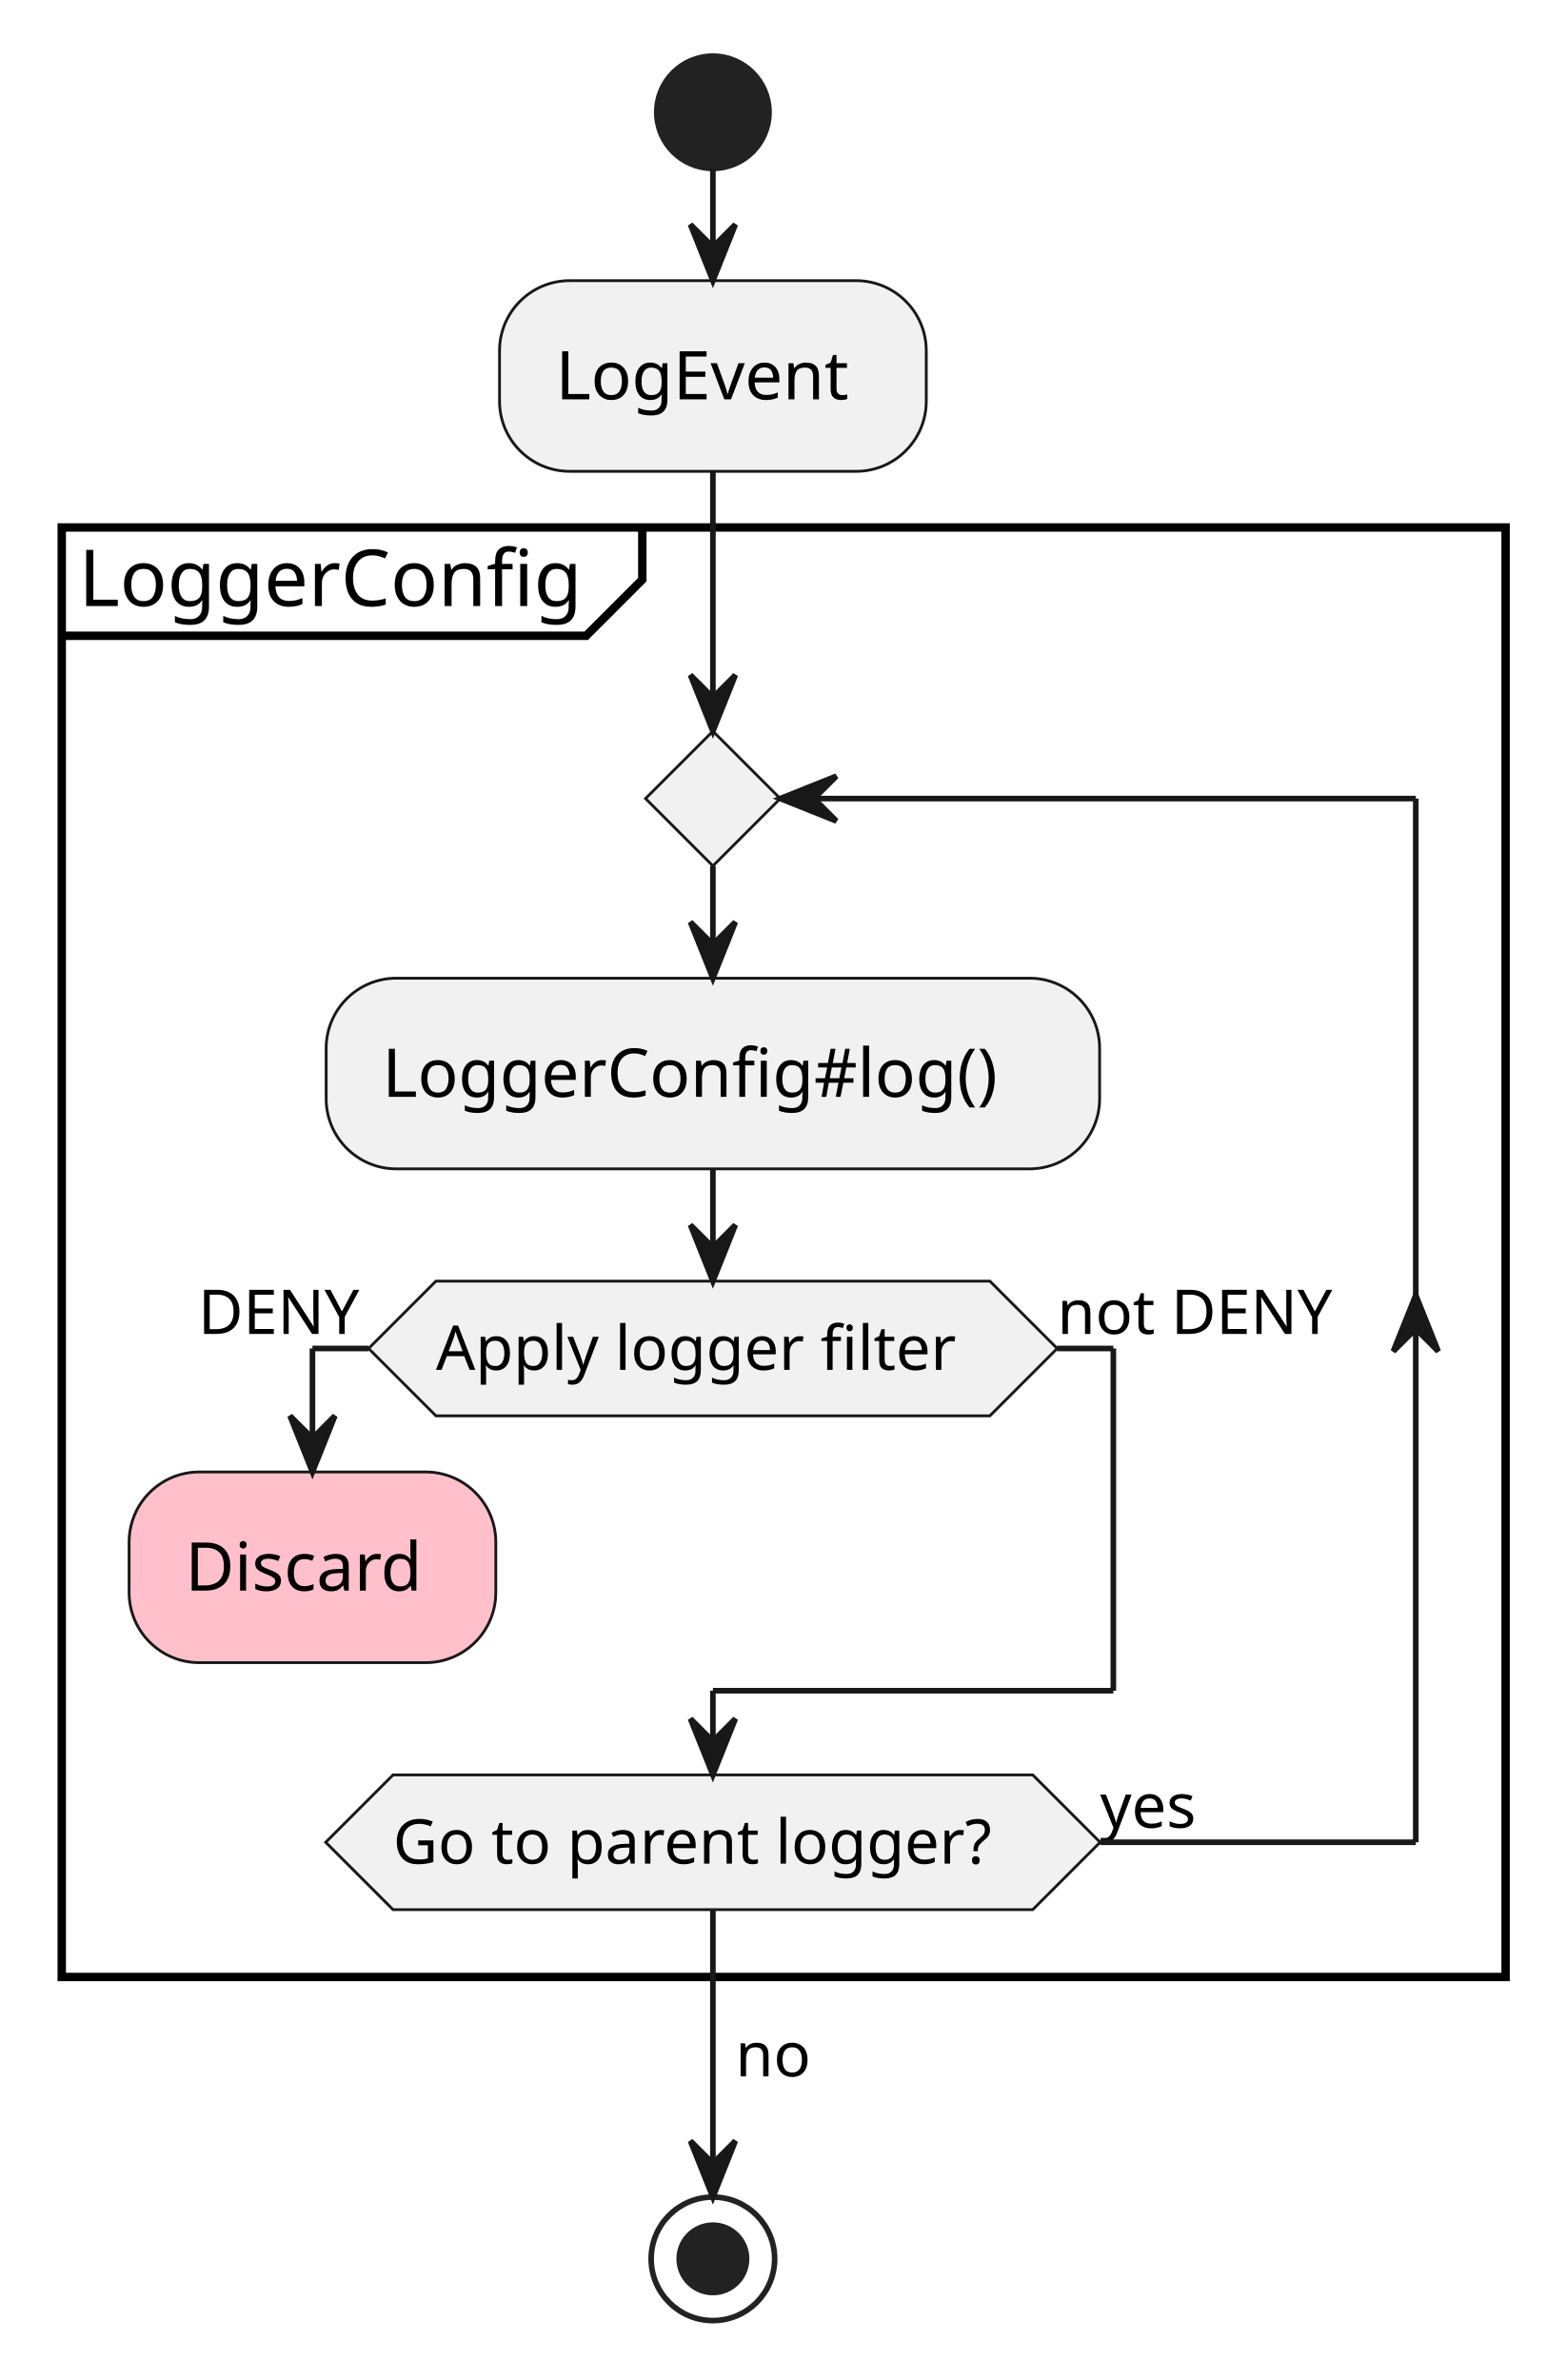
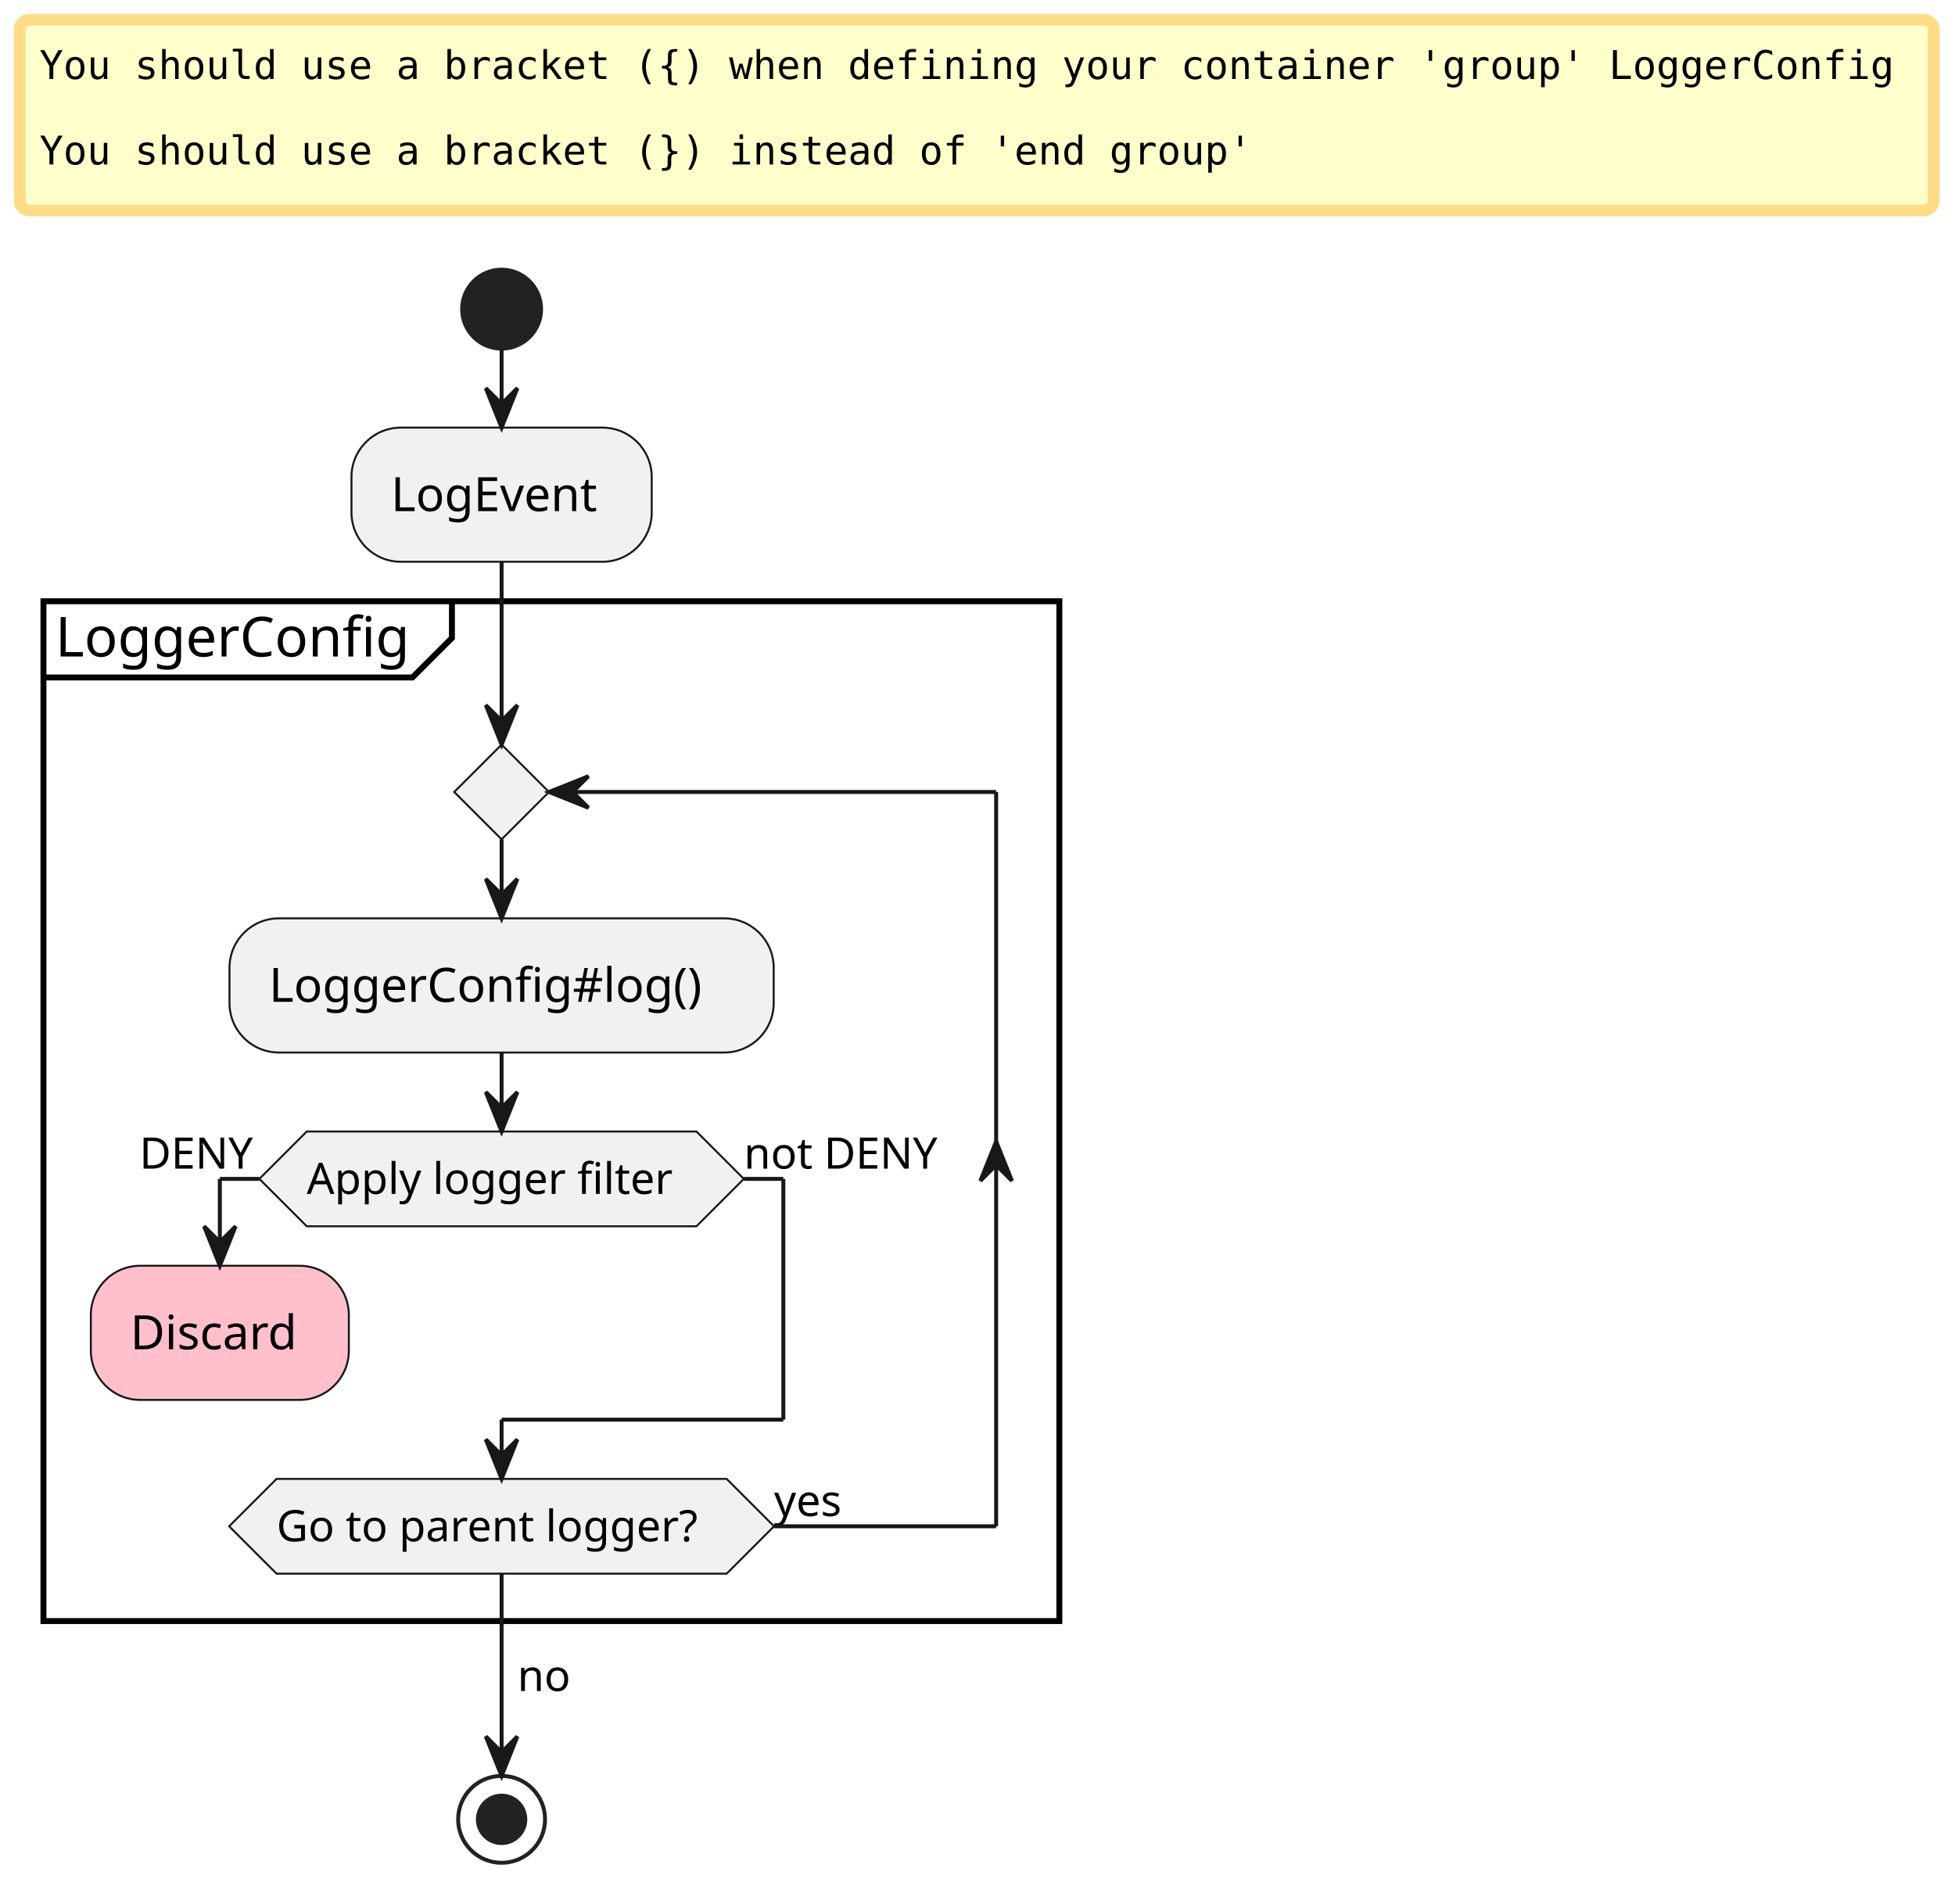
- <svg xmlns="http://www.w3.org/2000/svg" contentStyleType="text/css" data-diagram-type="ACTIVITY" height="424px" preserveAspectRatio="none" style="width:279px;height:424px;background:#FFFFFF;" version="1.1" viewBox="0 0 279 424" width="279px" zoomAndPan="magnify">
+ <svg xmlns="http://www.w3.org/2000/svg" contentStyleType="text/css" data-diagram-type="ACTIVITY" height="482px" preserveAspectRatio="none" style="width:495px;height:482px;background:#FFFFFF;" version="1.1" viewBox="0 0 495 482" width="495px" zoomAndPan="magnify">
  <defs />
  <g>
-     <ellipse cx="127.003" cy="20" fill="#222222" rx="10" ry="10" style="stroke:#222222;stroke-width:1;" />
-     <rect fill="#F1F1F1" height="33.969" rx="12.5" ry="12.5" style="stroke:#181818;stroke-width:0.5;" width="76.022" x="88.992" y="50" />
-     <text fill="#000000" font-family="sans-serif" font-size="12" lengthAdjust="spacing" textLength="56.022" x="98.992" y="71.139">LogEvent</text>
-     <rect fill="none" height="258.234" style="stroke:#000000;stroke-width:1.5;" width="257.221" x="11" y="93.969" />
-     <path d="M114.427,93.969 L114.427,103.266 L104.427,113.266 L11,113.266" fill="none" style="stroke:#000000;stroke-width:1.5;" />
-     <text fill="#000000" font-family="sans-serif" font-size="14" lengthAdjust="spacing" textLength="93.427" x="14" y="107.964">LoggerConfig</text>
-     <rect fill="#F1F1F1" height="33.969" rx="12.5" ry="12.5" style="stroke:#181818;stroke-width:0.5;" width="137.791" x="58.107" y="174.266" />
-     <text fill="#000000" font-family="sans-serif" font-size="12" lengthAdjust="spacing" textLength="117.791" x="68.107" y="195.404">LoggerConfig#log()</text>
-     <polygon fill="#F1F1F1" points="77.664,228.234,176.342,228.234,188.342,240.234,176.342,252.234,77.664,252.234,65.664,240.234,77.664,228.234" style="stroke:#181818;stroke-width:0.5;" />
-     <text fill="#000000" font-family="sans-serif" font-size="11" lengthAdjust="spacing" textLength="98.678" x="77.664" y="244.042">Apply logger filter</text>
-     <text fill="#000000" font-family="sans-serif" font-size="11" lengthAdjust="spacing" textLength="30.368" x="35.296" y="237.64">DENY</text>
-     <text fill="#000000" font-family="sans-serif" font-size="11" lengthAdjust="spacing" textLength="51.879" x="188.342" y="237.64">not DENY</text>
-     <rect fill="#FFC0CB" height="33.969" rx="12.5" ry="12.5" style="stroke:#181818;stroke-width:0.5;" width="65.328" x="23" y="262.234" />
-     <text fill="#000000" font-family="sans-serif" font-size="12" lengthAdjust="spacing" textLength="45.328" x="33" y="283.373">Discard</text>
-     <polygon fill="#F1F1F1" points="127.003,130.266,139.003,142.266,127.003,154.266,115.003,142.266,127.003,130.266" style="stroke:#181818;stroke-width:0.5;" />
-     <polygon fill="#F1F1F1" points="70.021,316.203,183.985,316.203,195.985,328.203,183.985,340.203,70.021,340.203,58.021,328.203,70.021,316.203" style="stroke:#181818;stroke-width:0.5;" />
-     <text fill="#000000" font-family="sans-serif" font-size="11" lengthAdjust="spacing" textLength="113.964" x="70.021" y="332.011">Go to parent logger?</text>
-     <text fill="#000000" font-family="sans-serif" font-size="11" lengthAdjust="spacing" textLength="19.008" x="195.985" y="325.609">yes</text>
-     <ellipse cx="127.003" cy="402.414" fill="none" rx="11" ry="11" style="stroke:#222222;stroke-width:1;" />
-     <ellipse cx="127.003" cy="402.414" fill="#222222" rx="6" ry="6" style="stroke:#222222;stroke-width:1;" />
-     <line style="stroke:#181818;stroke-width:1;" x1="127.003" x2="127.003" y1="30" y2="50" />
-     <polygon fill="#181818" points="123.003,40,127.003,50,131.003,40,127.003,44" style="stroke:#181818;stroke-width:1;" />
-     <line style="stroke:#181818;stroke-width:1;" x1="65.664" x2="55.664" y1="240.234" y2="240.234" />
-     <line style="stroke:#181818;stroke-width:1;" x1="55.664" x2="55.664" y1="240.234" y2="262.234" />
-     <polygon fill="#181818" points="51.664,252.234,55.664,262.234,59.664,252.234,55.664,256.234" style="stroke:#181818;stroke-width:1;" />
-     <line style="stroke:#181818;stroke-width:1;" x1="188.342" x2="198.342" y1="240.234" y2="240.234" />
-     <line style="stroke:#181818;stroke-width:1;" x1="198.342" x2="198.342" y1="240.234" y2="301.203" />
-     <line style="stroke:#181818;stroke-width:1;" x1="198.342" x2="127.003" y1="301.203" y2="301.203" />
-     <line style="stroke:#181818;stroke-width:1;" x1="127.003" x2="127.003" y1="301.203" y2="316.203" />
-     <polygon fill="#181818" points="123.003,306.203,127.003,316.203,131.003,306.203,127.003,310.203" style="stroke:#181818;stroke-width:1;" />
-     <line style="stroke:#181818;stroke-width:1;" x1="127.003" x2="127.003" y1="208.234" y2="228.234" />
-     <polygon fill="#181818" points="123.003,218.234,127.003,228.234,131.003,218.234,127.003,222.234" style="stroke:#181818;stroke-width:1;" />
-     <line style="stroke:#181818;stroke-width:1;" x1="127.003" x2="127.003" y1="154.266" y2="174.266" />
-     <polygon fill="#181818" points="123.003,164.266,127.003,174.266,131.003,164.266,127.003,168.266" style="stroke:#181818;stroke-width:1;" />
-     <line style="stroke:#181818;stroke-width:1;" x1="195.985" x2="252.221" y1="328.203" y2="328.203" />
-     <polygon fill="#181818" points="248.221,240.734,252.221,230.734,256.221,240.734,252.221,236.734" style="stroke:#181818;stroke-width:1;" />
-     <line style="stroke:#181818;stroke-width:1;" x1="252.221" x2="252.221" y1="142.266" y2="328.203" />
-     <line style="stroke:#181818;stroke-width:1;" x1="252.221" x2="139.003" y1="142.266" y2="142.266" />
-     <polygon fill="#181818" points="149.003,138.266,139.003,142.266,149.003,146.266,145.003,142.266" style="stroke:#181818;stroke-width:1;" />
-     <line style="stroke:#181818;stroke-width:1;" x1="127.003" x2="127.003" y1="83.969" y2="130.266" />
-     <polygon fill="#181818" points="123.003,120.266,127.003,130.266,131.003,120.266,127.003,124.266" style="stroke:#181818;stroke-width:1;" />
-     <line style="stroke:#181818;stroke-width:1;" x1="127.003" x2="127.003" y1="340.203" y2="391.414" />
-     <polygon fill="#181818" points="123.003,381.414,127.003,391.414,131.003,381.414,127.003,385.414" style="stroke:#181818;stroke-width:1;" />
-     <text fill="#000000" font-family="sans-serif" font-size="11" lengthAdjust="spacing" textLength="13.702" x="131.003" y="369.914">no</text>
+     <rect fill="#FFFFCC" height="48.281" rx="2.5" ry="2.5" style="stroke:#FFDD88;stroke-width:3;" width="484.6" x="5" y="5" />
+     <text fill="#000000" font-family="monospace" font-size="10" lengthAdjust="spacing" textLength="469.6" x="10" y="20">You should use a bracket ({) when defining your container 'group' LoggerConfig</text>
+     <text fill="#000000" font-family="monospace" font-size="10" lengthAdjust="spacing" textLength="307.046" x="10" y="41.641">You should use a bracket (}) instead of 'end group'</text>
+     <ellipse cx="127.003" cy="78.281" fill="#222222" rx="10" ry="10" style="stroke:#222222;stroke-width:1;" />
+     <rect fill="#F1F1F1" height="33.969" rx="12.5" ry="12.5" style="stroke:#181818;stroke-width:0.5;" width="76.022" x="88.992" y="108.281" />
+     <text fill="#000000" font-family="sans-serif" font-size="12" lengthAdjust="spacing" textLength="56.022" x="98.992" y="129.42">LogEvent</text>
+     <rect fill="none" height="258.234" style="stroke:#000000;stroke-width:1.5;" width="257.221" x="11" y="152.25" />
+     <path d="M114.427,152.25 L114.427,161.547 L104.427,171.547 L11,171.547" fill="none" style="stroke:#000000;stroke-width:1.5;" />
+     <text fill="#000000" font-family="sans-serif" font-size="14" lengthAdjust="spacing" textLength="93.427" x="14" y="166.245">LoggerConfig</text>
+     <rect fill="#F1F1F1" height="33.969" rx="12.5" ry="12.5" style="stroke:#181818;stroke-width:0.5;" width="137.791" x="58.107" y="232.547" />
+     <text fill="#000000" font-family="sans-serif" font-size="12" lengthAdjust="spacing" textLength="117.791" x="68.107" y="253.685">LoggerConfig#log()</text>
+     <polygon fill="#F1F1F1" points="77.664,286.516,176.342,286.516,188.342,298.516,176.342,310.516,77.664,310.516,65.664,298.516,77.664,286.516" style="stroke:#181818;stroke-width:0.5;" />
+     <text fill="#000000" font-family="sans-serif" font-size="11" lengthAdjust="spacing" textLength="98.678" x="77.664" y="302.324">Apply logger filter</text>
+     <text fill="#000000" font-family="sans-serif" font-size="11" lengthAdjust="spacing" textLength="30.368" x="35.296" y="295.921">DENY</text>
+     <text fill="#000000" font-family="sans-serif" font-size="11" lengthAdjust="spacing" textLength="51.879" x="188.342" y="295.921">not DENY</text>
+     <rect fill="#FFC0CB" height="33.969" rx="12.5" ry="12.5" style="stroke:#181818;stroke-width:0.5;" width="65.328" x="23" y="320.516" />
+     <text fill="#000000" font-family="sans-serif" font-size="12" lengthAdjust="spacing" textLength="45.328" x="33" y="341.654">Discard</text>
+     <polygon fill="#F1F1F1" points="127.003,188.547,139.003,200.547,127.003,212.547,115.003,200.547,127.003,188.547" style="stroke:#181818;stroke-width:0.5;" />
+     <polygon fill="#F1F1F1" points="70.021,374.484,183.985,374.484,195.985,386.484,183.985,398.484,70.021,398.484,58.021,386.484,70.021,374.484" style="stroke:#181818;stroke-width:0.5;" />
+     <text fill="#000000" font-family="sans-serif" font-size="11" lengthAdjust="spacing" textLength="113.964" x="70.021" y="390.293">Go to parent logger?</text>
+     <text fill="#000000" font-family="sans-serif" font-size="11" lengthAdjust="spacing" textLength="19.008" x="195.985" y="383.89">yes</text>
+     <ellipse cx="127.003" cy="460.695" fill="none" rx="11" ry="11" style="stroke:#222222;stroke-width:1;" />
+     <ellipse cx="127.003" cy="460.695" fill="#222222" rx="6" ry="6" style="stroke:#222222;stroke-width:1;" />
+     <line style="stroke:#181818;stroke-width:1;" x1="127.003" x2="127.003" y1="88.281" y2="108.281" />
+     <polygon fill="#181818" points="123.003,98.281,127.003,108.281,131.003,98.281,127.003,102.281" style="stroke:#181818;stroke-width:1;" />
+     <line style="stroke:#181818;stroke-width:1;" x1="65.664" x2="55.664" y1="298.516" y2="298.516" />
+     <line style="stroke:#181818;stroke-width:1;" x1="55.664" x2="55.664" y1="298.516" y2="320.516" />
+     <polygon fill="#181818" points="51.664,310.516,55.664,320.516,59.664,310.516,55.664,314.516" style="stroke:#181818;stroke-width:1;" />
+     <line style="stroke:#181818;stroke-width:1;" x1="188.342" x2="198.342" y1="298.516" y2="298.516" />
+     <line style="stroke:#181818;stroke-width:1;" x1="198.342" x2="198.342" y1="298.516" y2="359.484" />
+     <line style="stroke:#181818;stroke-width:1;" x1="198.342" x2="127.003" y1="359.484" y2="359.484" />
+     <line style="stroke:#181818;stroke-width:1;" x1="127.003" x2="127.003" y1="359.484" y2="374.484" />
+     <polygon fill="#181818" points="123.003,364.484,127.003,374.484,131.003,364.484,127.003,368.484" style="stroke:#181818;stroke-width:1;" />
+     <line style="stroke:#181818;stroke-width:1;" x1="127.003" x2="127.003" y1="266.516" y2="286.516" />
+     <polygon fill="#181818" points="123.003,276.516,127.003,286.516,131.003,276.516,127.003,280.516" style="stroke:#181818;stroke-width:1;" />
+     <line style="stroke:#181818;stroke-width:1;" x1="127.003" x2="127.003" y1="212.547" y2="232.547" />
+     <polygon fill="#181818" points="123.003,222.547,127.003,232.547,131.003,222.547,127.003,226.547" style="stroke:#181818;stroke-width:1;" />
+     <line style="stroke:#181818;stroke-width:1;" x1="195.985" x2="252.221" y1="386.484" y2="386.484" />
+     <polygon fill="#181818" points="248.221,299.016,252.221,289.016,256.221,299.016,252.221,295.016" style="stroke:#181818;stroke-width:1;" />
+     <line style="stroke:#181818;stroke-width:1;" x1="252.221" x2="252.221" y1="200.547" y2="386.484" />
+     <line style="stroke:#181818;stroke-width:1;" x1="252.221" x2="139.003" y1="200.547" y2="200.547" />
+     <polygon fill="#181818" points="149.003,196.547,139.003,200.547,149.003,204.547,145.003,200.547" style="stroke:#181818;stroke-width:1;" />
+     <line style="stroke:#181818;stroke-width:1;" x1="127.003" x2="127.003" y1="142.25" y2="188.547" />
+     <polygon fill="#181818" points="123.003,178.547,127.003,188.547,131.003,178.547,127.003,182.547" style="stroke:#181818;stroke-width:1;" />
+     <line style="stroke:#181818;stroke-width:1;" x1="127.003" x2="127.003" y1="398.484" y2="449.695" />
+     <polygon fill="#181818" points="123.003,439.695,127.003,449.695,131.003,439.695,127.003,443.695" style="stroke:#181818;stroke-width:1;" />
+     <text fill="#000000" font-family="sans-serif" font-size="11" lengthAdjust="spacing" textLength="13.702" x="131.003" y="428.195">no</text>
  </g>
</svg>
